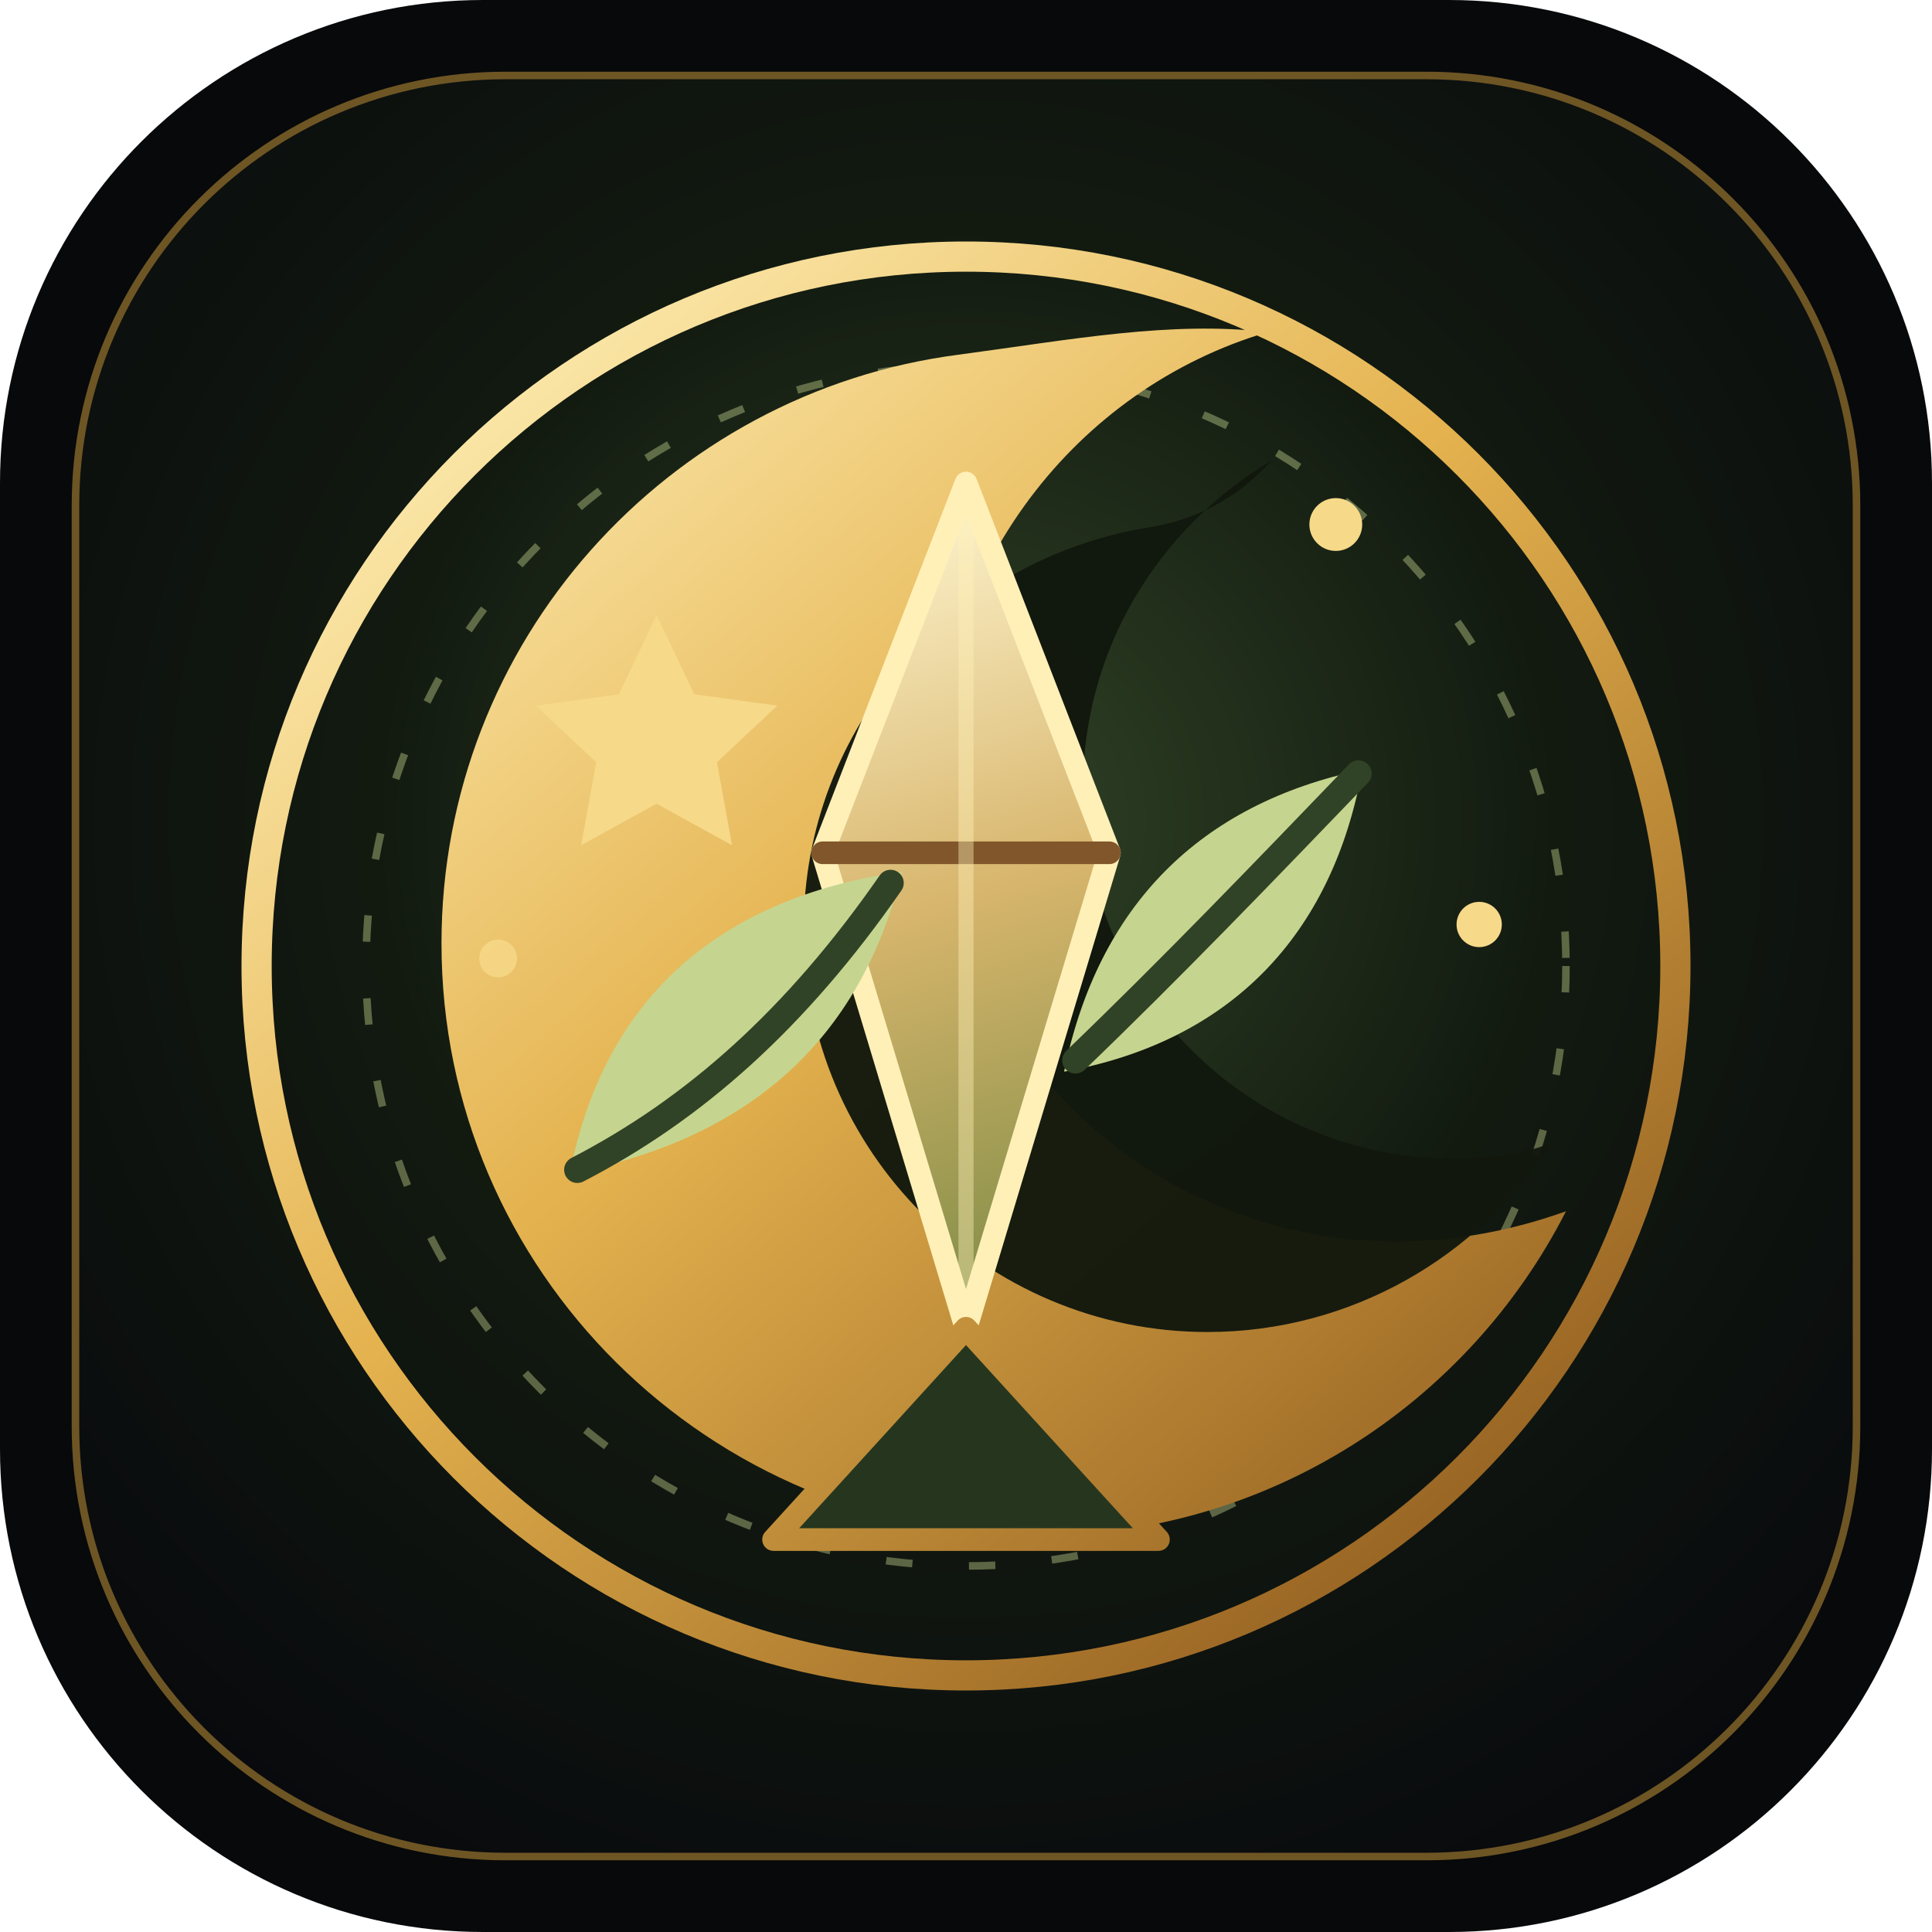
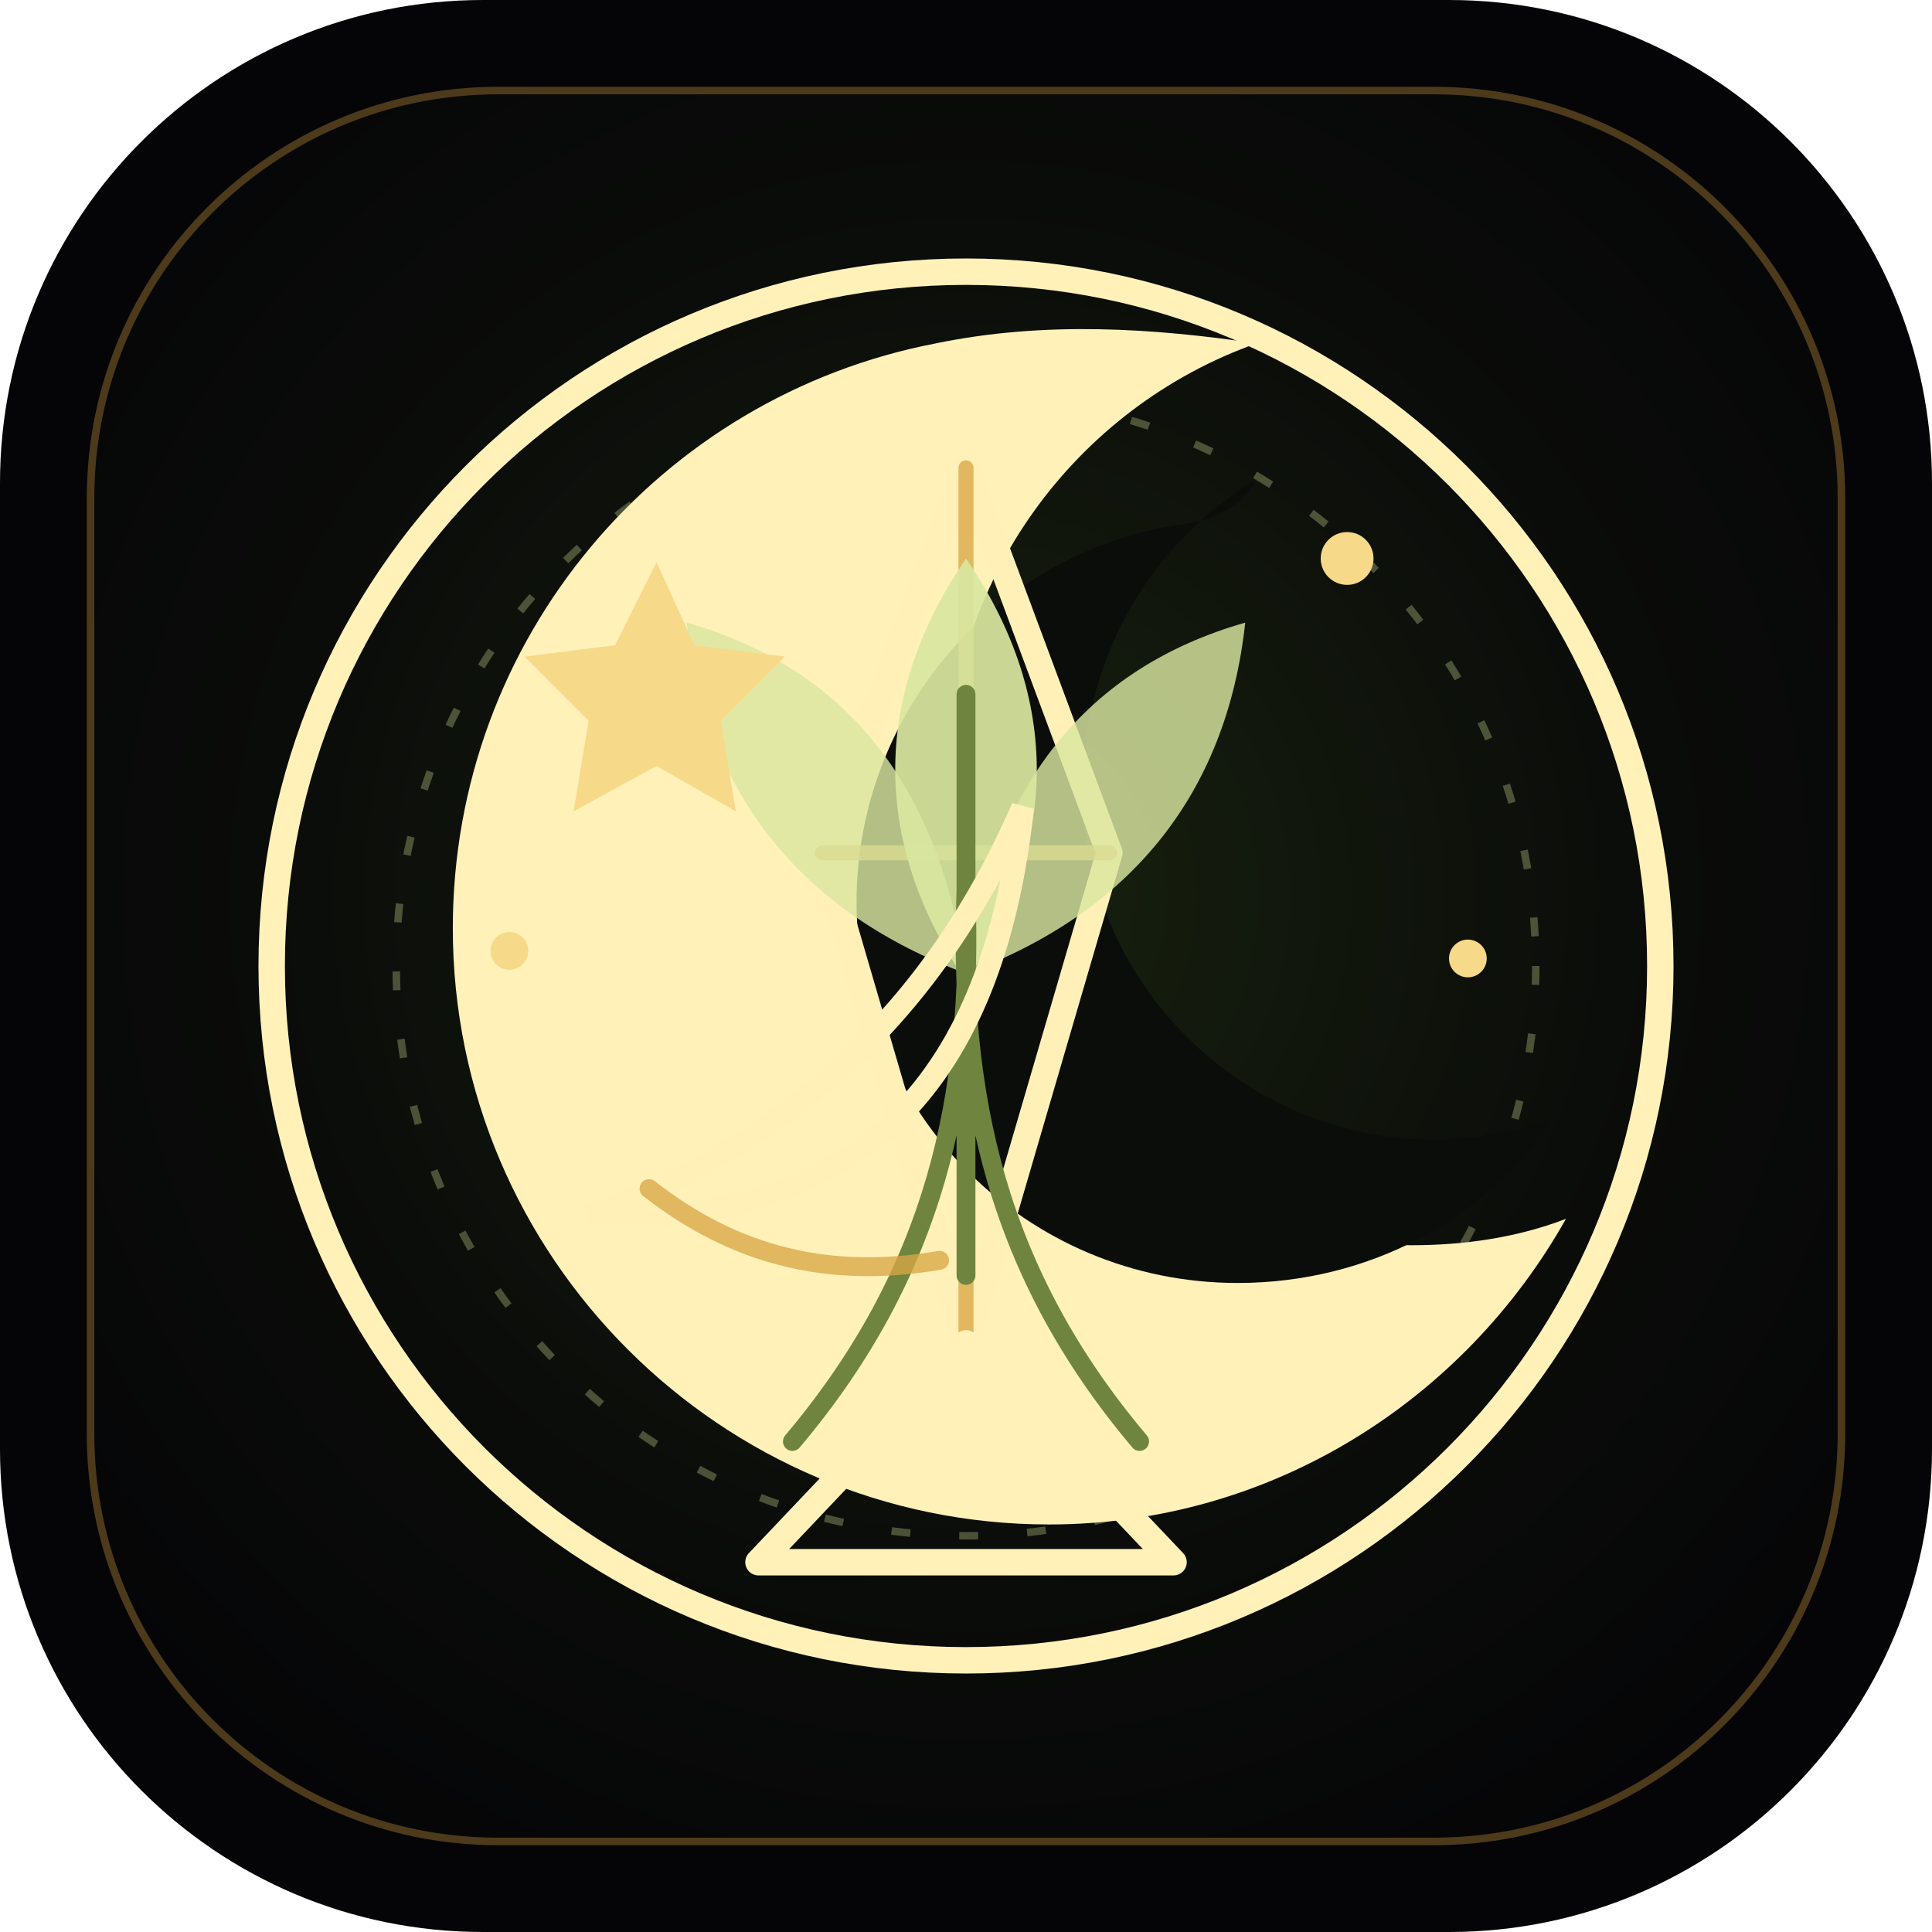
<svg xmlns="http://www.w3.org/2000/svg" width="512" height="512" viewBox="0 0 512 512" fill="none" role="img" aria-labelledby="title desc">
  <defs>
-     <radialGradient id="bgGlow" cx="50%" cy="42%" r="68%">
-       <stop offset="0%" stop-color="#314326" />
-       <stop offset="48%" stop-color="#121A10" />
-       <stop offset="100%" stop-color="#08090D" />
+     <radialGradient id="bg" cx="50%" cy="46%" r="64%">
+       <stop stop-color="#18220f" />
+       <stop offset="0.58" stop-color="#0b0d0a" />
+       <stop offset="1" stop-color="#050507" />
    </radialGradient>
-     <linearGradient id="gold" x1="109" y1="81" x2="405" y2="424" gradientUnits="userSpaceOnUse">
-       <stop stop-color="#FFF0B8" />
-       <stop offset="0.45" stop-color="#E4B24E" />
-       <stop offset="1" stop-color="#8F5B1E" />
+     <linearGradient id="gold" x1="122" y1="70" x2="382" y2="442">
+       <stop stop-color="#fff1b8" />
+       <stop offset="0.48" stop-color="#d9a746" />
+       <stop offset="1" stop-color="#7c521e" />
    </linearGradient>
-     <linearGradient id="crystal" x1="223" y1="134" x2="292" y2="361" gradientUnits="userSpaceOnUse">
-       <stop stop-color="#FFF6D1" />
-       <stop offset="0.46" stop-color="#D7B56C" />
-       <stop offset="1" stop-color="#6F853F" />
+     <linearGradient id="sage" x1="180" y1="170" x2="333" y2="390">
+       <stop stop-color="#d9e7a0" />
+       <stop offset="1" stop-color="#62783a" />
    </linearGradient>
  </defs>
-   <rect width="512" height="512" rx="128" fill="#07090A" />
-   <rect x="20" y="20" width="472" height="472" rx="114" fill="url(#bgGlow)" stroke="#6E5524" stroke-width="2" />
-   <circle cx="256" cy="256" r="188" stroke="url(#gold)" stroke-width="8" />
-   <circle cx="256" cy="256" r="159" stroke="#C5D58F" stroke-width="2" stroke-dasharray="7 15" opacity="0.42" />
-   <path d="M336 88C285 103 248 151 248 207C248 274 302 329 370 329C386 329 401 326 415 321C389 372 336 407 275 407C188 407 117 337 117 250C117 170 177 104 254 94C284 90 310 85 336 88Z" fill="url(#gold)" />
-   <path d="M337 122C307 140 287 172 287 209C287 263 331 307 385 307C394 307 403 306 411 303C392 333 358 353 320 353C261 353 213 305 213 246C213 193 252 149 303 140C317 138 328 132 337 122Z" fill="#11170D" opacity="0.96" />
-   <path d="M256 128L294 226L256 352L218 226L256 128Z" fill="url(#crystal)" stroke="#FFF0B8" stroke-width="6" stroke-linejoin="round" />
-   <path d="M218 226H294" stroke="#80562A" stroke-width="6" stroke-linecap="round" />
-   <path d="M256 128V352" stroke="#FFF0B8" stroke-width="4" opacity="0.42" />
-   <path d="M256 352L205 408H307L256 352Z" fill="#26361E" stroke="url(#gold)" stroke-width="6" stroke-linejoin="round" />
-   <path d="M151 311C198 302 228 276 239 231C190 238 160 265 151 311Z" fill="#C5D58F" />
-   <path d="M361 204C318 213 291 240 282 284C326 276 353 248 361 204Z" fill="#C5D58F" />
-   <path d="M153 310C184 294 211 270 236 234" stroke="#314326" stroke-width="7" stroke-linecap="round" />
-   <path d="M285 281C310 257 335 231 360 205" stroke="#314326" stroke-width="7" stroke-linecap="round" />
-   <path d="M174 163L184 184L206 187L190 202L194 224L174 213L154 224L158 202L142 187L164 184L174 163Z" fill="#F6D989" />
-   <circle cx="354" cy="139" r="7" fill="#F6D989" />
-   <circle cx="392" cy="245" r="6" fill="#F6D989" />
-   <circle cx="132" cy="254" r="5" fill="#F6D989" opacity="0.82" />
+   <rect width="512" height="512" rx="128" fill="#050507" />
+   <rect x="24" y="24" width="464" height="464" rx="108" fill="url(#bg)" stroke="#4d3a1a" stroke-width="2" />
+   <circle cx="256" cy="256" r="184" stroke="url(#gold)" stroke-width="7" />
+   <circle cx="256" cy="256" r="151" stroke="#c5d58f" stroke-opacity=".34" stroke-width="2" stroke-dasharray="5 13" />
+   <path d="M333 91c-48 17-82 63-82 116 0 68 55 123 123 123 14 0 28-2 41-7-27 48-78 81-137 81-87 0-158-71-158-158 0-77 55-141 128-155 29-6 58-4 85 0Z" fill="url(#gold)" />
+   <path d="M333 127c-28 17-46 47-46 82 0 51 42 93 93 93 11 0 22-2 32-6-18 27-49 44-84 44-56 0-101-45-101-101 0-50 37-93 86-100 9-1 16-5 20-12Z" fill="#0b0d0a" />
+   <path d="M256 124 294 226 256 356 218 226 256 124Z" fill="none" stroke="#fff0b8" stroke-width="7" stroke-linejoin="round" />
+   <path d="M218 226h76M256 124v232" stroke="#d9a746" stroke-width="4" stroke-linecap="round" opacity=".78" />
+   <path d="M256 356 201 414h110l-55-58Z" fill="none" stroke="url(#gold)" stroke-width="7" stroke-linejoin="round" />
+   <path d="M256 260c-26-38-24-77 0-112 24 35 26 74 0 112Z" fill="url(#sage)" opacity=".92" />
+   <path d="M256 258c-43-16-69-47-74-93 42 12 67 43 74 93ZM256 258c43-16 69-47 74-93-42 12-67 43-74 93Z" fill="url(#sage)" opacity=".82" />
+   <path d="M256 184v154M210 382c38-45 48-92 46-146M302 382c-38-45-48-92-46-146" stroke="#6f853f" stroke-width="5" stroke-linecap="round" />
+   <path d="M156 322c54-19 92-55 115-108-7 66-38 112-115 108Z" fill="none" stroke="#fff0b8" stroke-width="6" stroke-linecap="round" />
+   <path d="M172 315c23 18 48 24 77 19" stroke="#d9a746" stroke-width="5" stroke-linecap="round" opacity=".78" />
+   <path d="M174 149l10 22 24 3-17 17 4 24-21-12-22 12 4-24-17-17 24-3 11-22Z" fill="#f6d989" />
+   <circle cx="357" cy="148" r="7" fill="#f6d989" />
+   <circle cx="389" cy="254" r="5" fill="#f6d989" />
+   <circle cx="135" cy="252" r="5" fill="#f6d989" />
</svg>
